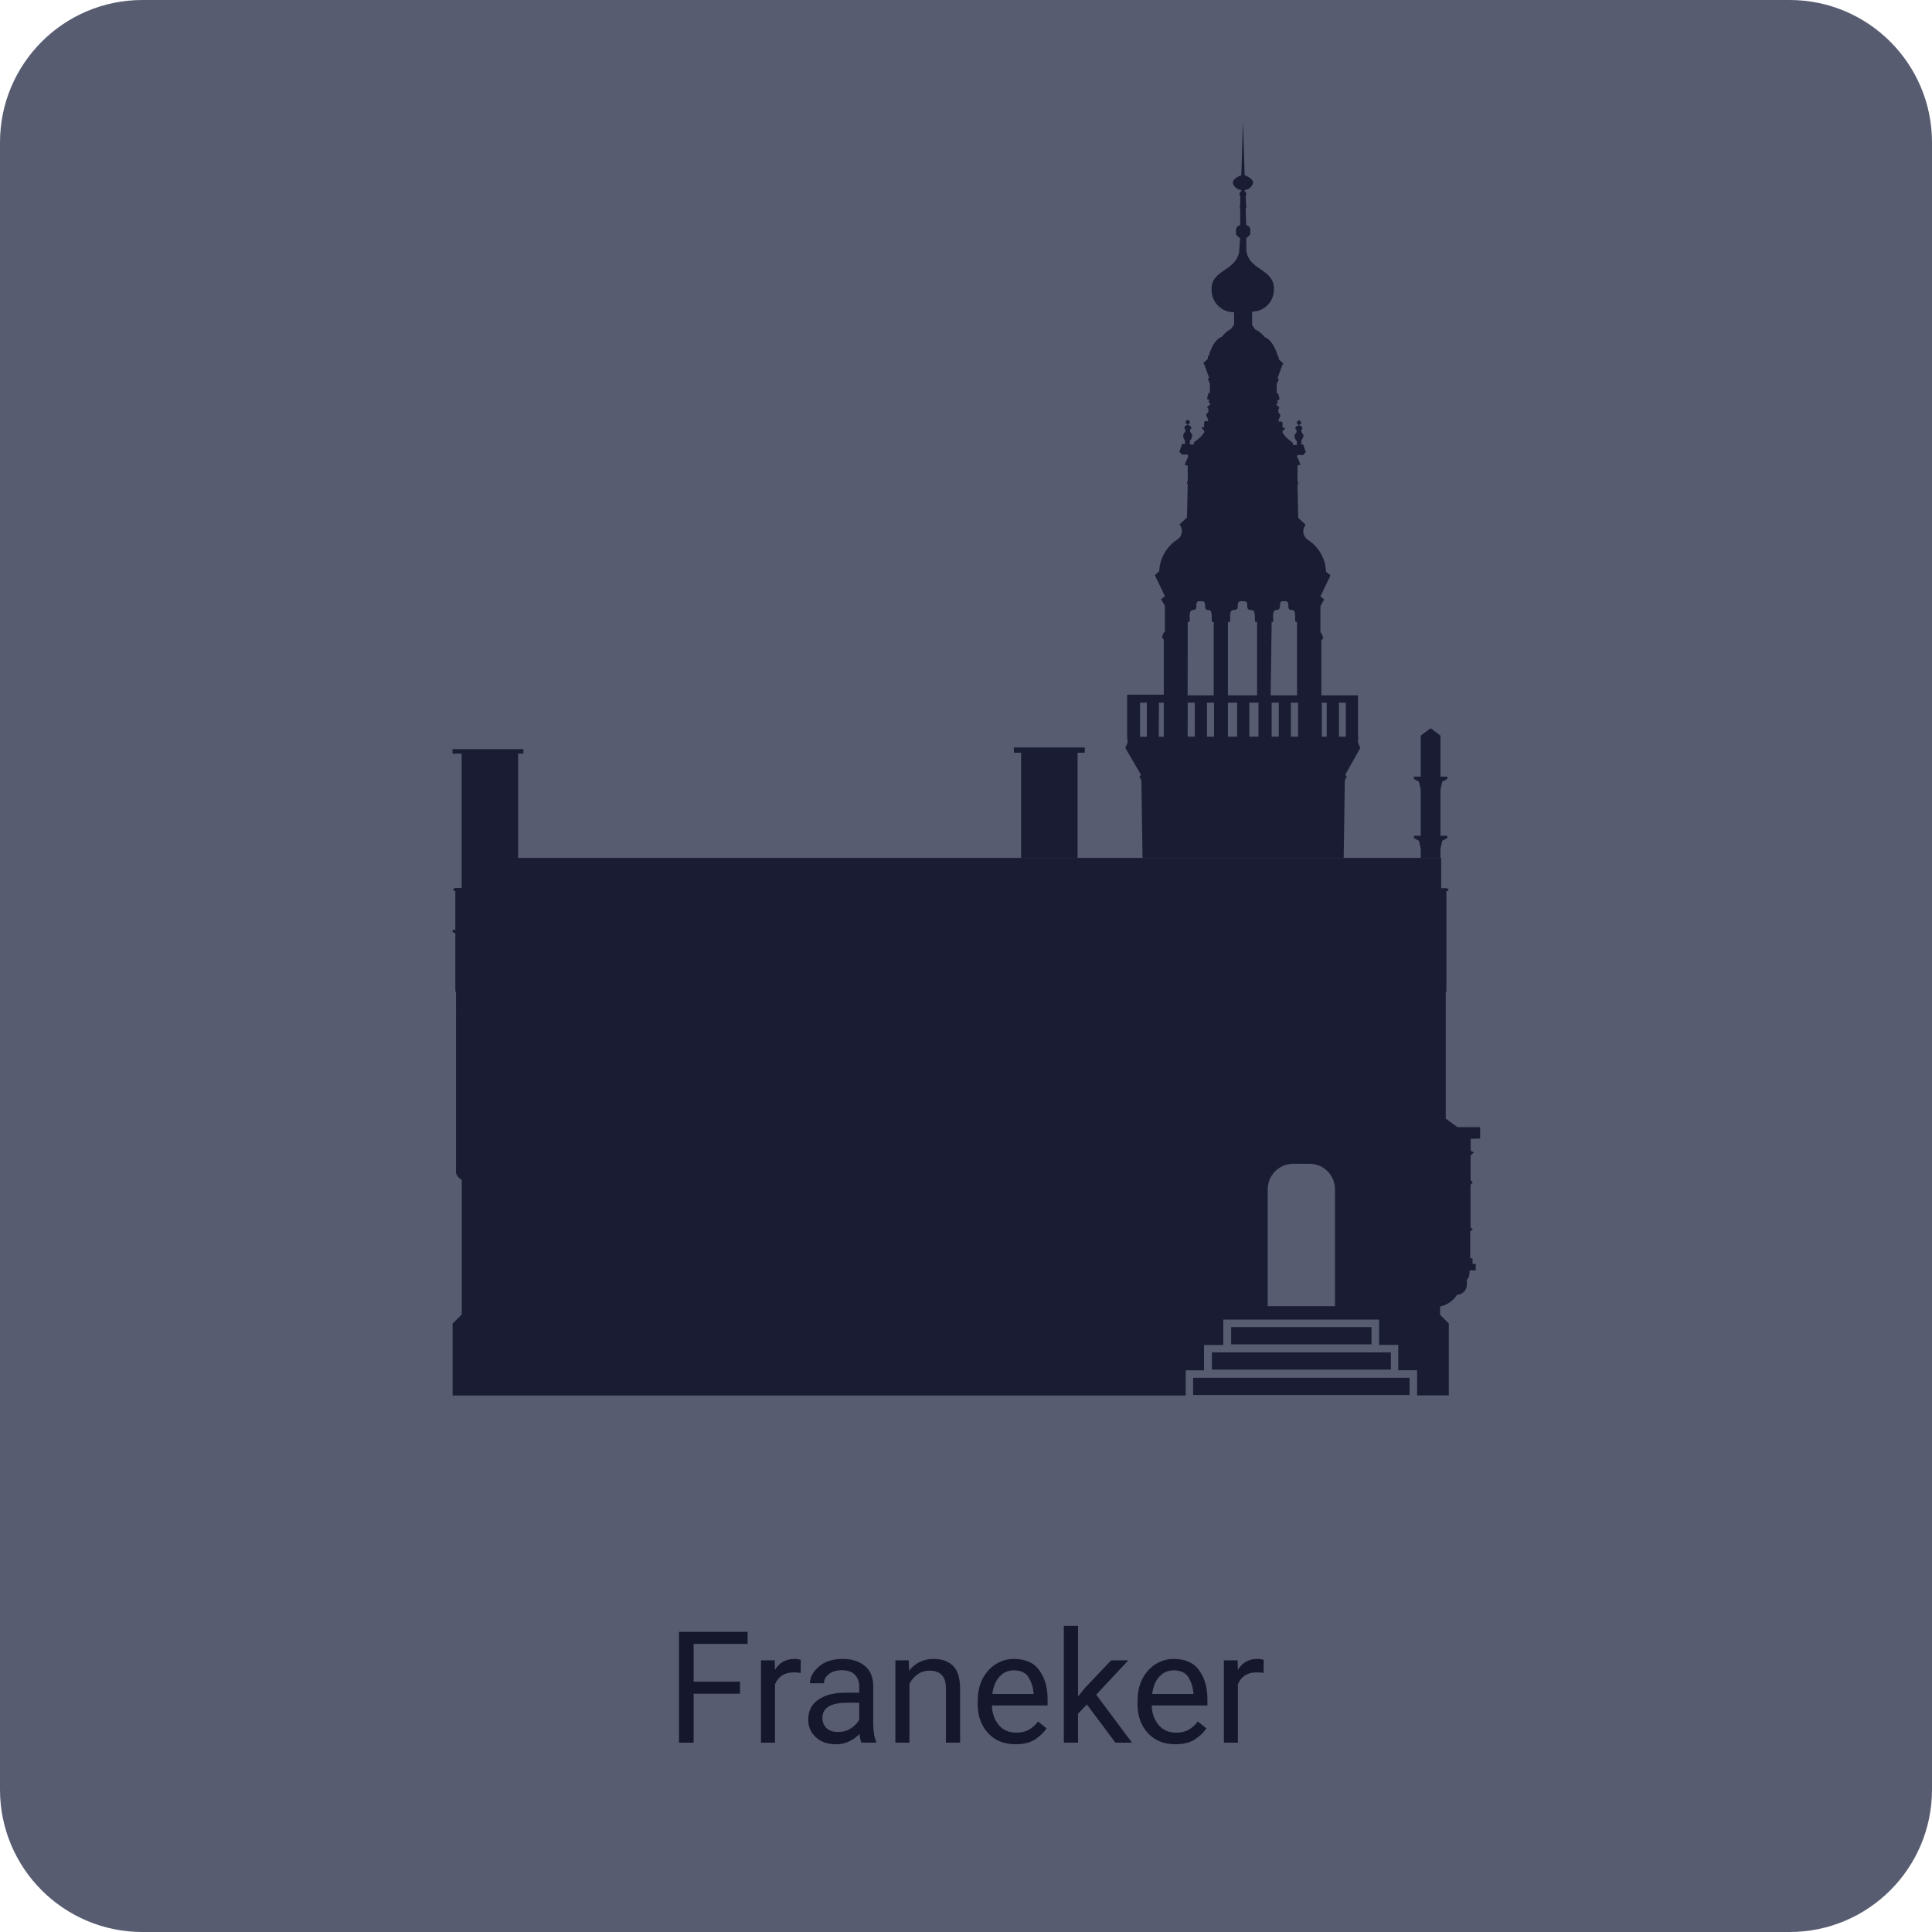
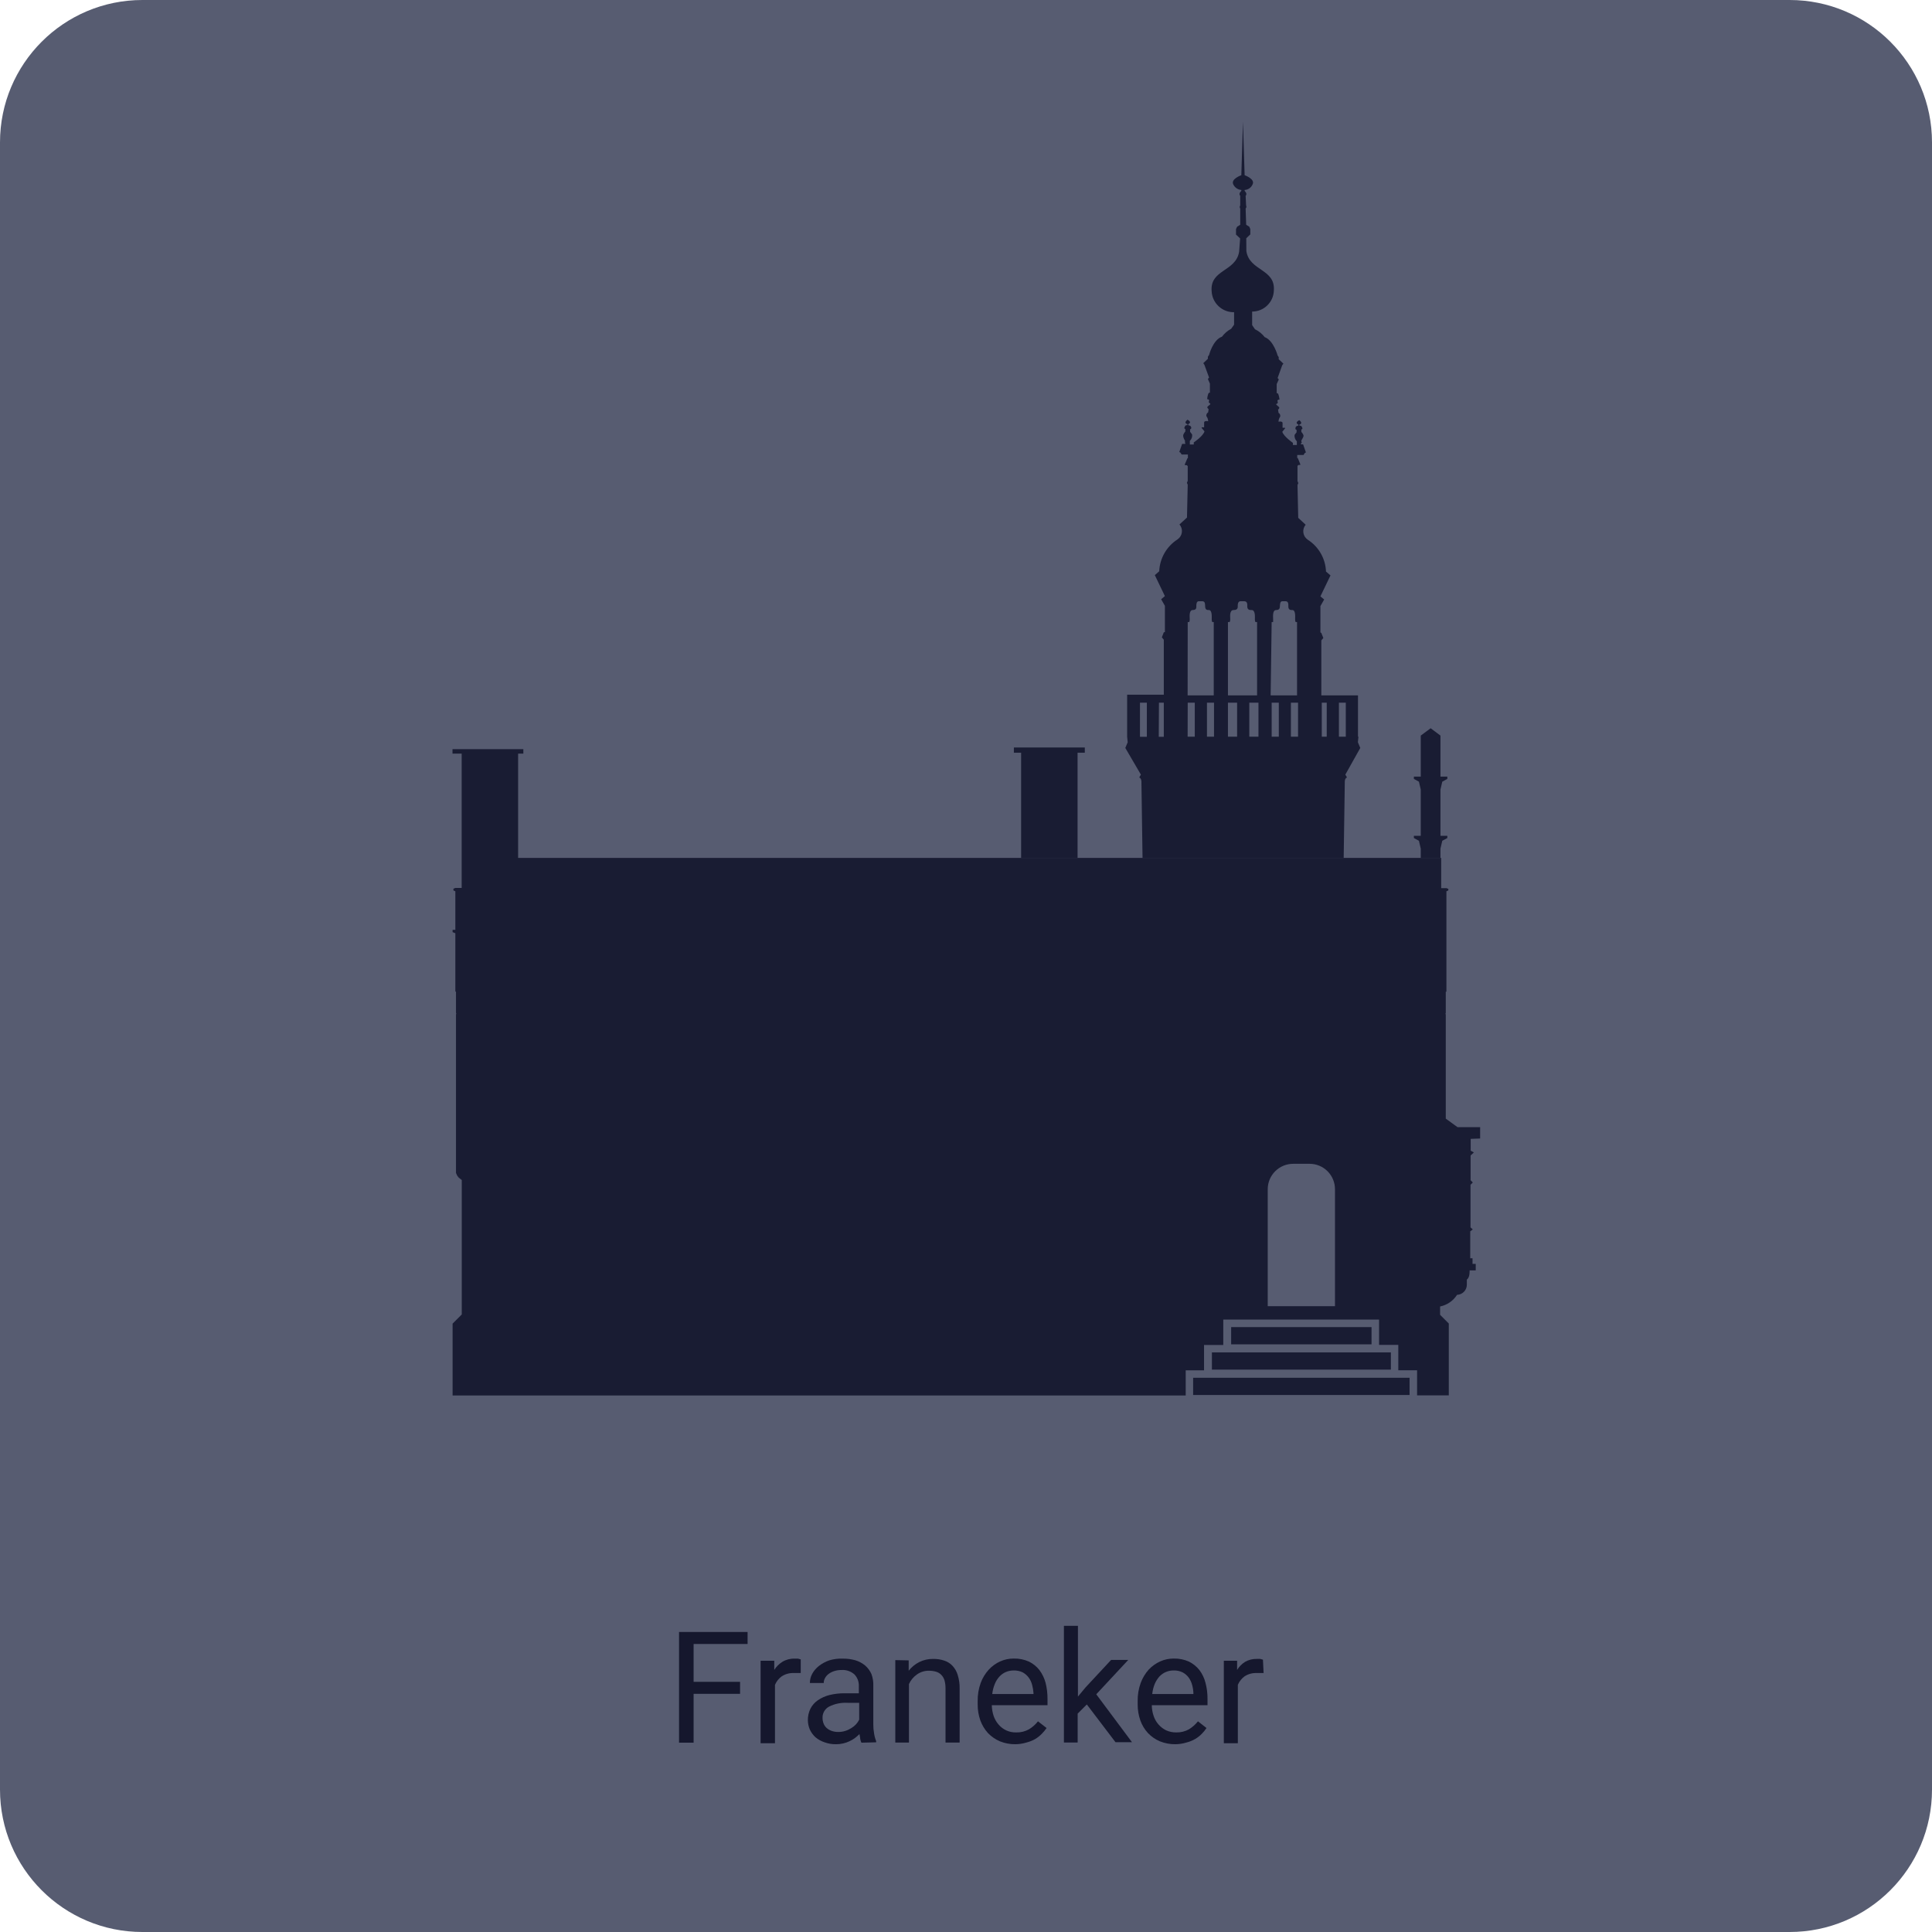
<svg xmlns="http://www.w3.org/2000/svg" id="Layer_1" data-name="Layer 1" viewBox="0 0 210.83 210.83">
  <defs>
-     <style>.cls-1{fill:#575c71;}.cls-2{font-size:17px;fill:#15172d;font-family:Roboto-Regular, Roboto;}.cls-3{letter-spacing:-0.01em;}.cls-4{letter-spacing:-0.02em;}.cls-5{letter-spacing:-0.01em;}.cls-6{fill:#191c33;}</style>
+     <style>.cls-1{fill:#575c71;}.cls-2{fill:#15172d;}.cls-3{fill:#191c33;}</style>
  </defs>
  <rect class="cls-1" width="210.83" height="210.83" rx="15.54" ry="15.54" />
-   <text class="cls-2" transform="translate(72.69 190.17)">
-     <tspan class="cls-3">F</tspan>
-     <tspan class="cls-4" x="9.18" y="0">r</tspan>
-     <tspan x="14.6" y="0">ane</tspan>
-     <tspan class="cls-5" x="42.23" y="0">k</tspan>
-     <tspan x="50.68" y="0">er</tspan>
-   </text>
-   <polygon class="cls-6" points="111.43 93.62 117.59 93.62 117.59 82.14 118.38 82.14 118.38 81.57 110.64 81.57 110.64 82.14 111.43 82.14 111.43 93.62" />
-   <path class="cls-6" d="M161.52,124.24V123h-2.47l-1.28-.93V112h0v-1.29s-.06-.11,0-.17v-2.32h.07v-1.14h0V97.26l.21-.09V97l-.21-.08h-.57V93.62H56.54V82.24h.57v-.49H49.38v.49h1V93.62h0V96.9h-.69l-.21.08v.19l.21.09v4.21h-.3v.25h0l.3.12v5.23h0v1.14h.07v2.32c.06.06,0,.17,0,.17v.16h0v4.94h0V128l.13.29.17.22.33.26v14.67l-1,1v7.84h80v-2.74h2v-2.77h2.1V144h17v2.76h2.1v2.77h2.05v2.74h3.46v-7.84l-.95-.95v-.91A2.87,2.87,0,0,0,159,141.3a1.11,1.11,0,0,0,1.07-1.12v-.55c.35-.21.3-1,.3-1h.67v-.71h-.35v-.61h-.25v-2.94l.28-.21-.25-.22v-4.65l.25-.25-.24-.25v-2.7l.36-.33-.35-.19v-1.29Zm-15.84,18.3h-7.34V129.78a2.78,2.78,0,0,1,2.78-2.78h1.78a2.77,2.77,0,0,1,2.78,2.78Z" />
-   <polygon class="cls-6" points="155.04 92.61 155.04 93.62 157.19 93.62 157.19 92.61 157.39 91.75 157.94 91.45 157.94 91.21 157.19 91.21 157.19 86.16 157.39 85.3 157.94 85 157.94 84.75 157.19 84.75 157.19 82.1 157.19 80.27 156.12 79.47 155.04 80.27 155.04 82.1 155.04 84.75 154.29 84.75 154.29 85 154.84 85.3 155.04 86.16 155.04 91.21 154.29 91.21 154.29 91.45 154.84 91.75 155.04 92.61" />
-   <path class="cls-6" d="M124.5,84.53l-.18.31c.28.1.24.58.24.58l.12,8.2h21.95l.12-8.2s-.05-.48.24-.58l-.18-.31,1.63-2.91-.26-.62.06-.61h-4V76.68h.54v3.71h1.33V76.68h.75v3.71h1.33V76.68h0v-.8h-4v-6l.22-.26-.22-.55-.1-.06,0-2.87.41-.72-.41-.34,1.1-2.29-.49-.42a4.32,4.32,0,0,0-2-3.48,1.11,1.11,0,0,1-.22-1.63l-.81-.75-.08-3.59.09-.2-.09-.22V50.84l.1-.1h.2v-.1l-.27-.66h-.06v-.33h.69l.13-.21.13-.07-.31-.88h-.23l0-.13s.15,0,.05-.16.32-.5.21-.74a1.19,1.19,0,0,0-.22-.33v-.27s.21,0,.06-.26c0,0,0-.15-.28-.16v-.11s.47-.09,0-.48c0,0-.58.26-.1.48v.12s-.23,0-.3.17,0,.3.1.27v.28s-.2.25-.22.29a.84.84,0,0,0,.25.7v.4l-.43,0v-.23s-1-.69-1.16-1.21l.3-.37,0-.07-.27,0v-.53s0-.22-.44-.13a.92.92,0,0,1,.18-.55.38.38,0,0,0-.18-.42l-.05-.35s.25-.18.06-.32l-.25-.21v-.1s.25,0,.12-.32c0,0,0-.16.23-.14,0,0-.06-.58-.21-.7l-.1,0,0-1,.23-.5-.13-.16.5-1.39.13-.18-.51-.48,0-.23-.12-.18s-.44-1.65-1.41-2a2.92,2.92,0,0,0-1.06-.86l-.31-.45V34a2.37,2.37,0,0,0,2.37-2.3c.17-2.38-2.65-2.1-3-4.29L136,26l.44-.42V25l-.11-.26-.34-.21-.06-1.77a.3.3,0,0,0,.05-.34l-.05-1.06s.24-.19-.11-.53v-.1a1,1,0,0,0,.87-.61c.3-.59-.87-1-.87-1l-.18-5.85-.18,5.85s-1.17.4-.88,1a1.07,1.07,0,0,0,.88.61v.1c-.36.34-.12.53-.12.53l0,1.06a.29.29,0,0,0,0,.34l0,1.77-.34.21-.12.26v.6l.45.42-.11,1.46c-.38,2.19-3.19,1.91-3,4.29a2.41,2.41,0,0,0,2.45,2.3v1.36l-.32.45a3,3,0,0,0-1,.86c-1,.35-1.41,2-1.41,2l-.13.18,0,.23-.5.48.12.18.51,1.39-.13.16.22.5,0,1-.1,0c-.15.12-.2.7-.2.7.21,0,.22.14.22.14-.13.3.12.32.12.32v.1l-.25.21c-.19.14.07.32.07.32l-.05.35a.38.38,0,0,0-.19.42.89.89,0,0,1,.19.55c-.45-.09-.44.13-.44.13v.53l-.27,0,0,.07.31.37c-.14.52-1.17,1.21-1.17,1.21v.23l-.43,0v-.4a.8.8,0,0,0,.25-.7,2.71,2.71,0,0,0-.22-.29v-.28c.11,0,.17-.13.1-.27s-.3-.17-.3-.17v-.12c.48-.22-.09-.48-.09-.48-.48.39,0,.48,0,.48v.11c-.28,0-.28.16-.28.16-.16.25.05.26.05.26v.27a1.37,1.37,0,0,0-.21.33c-.12.24.2.74.2.74a.09.09,0,0,0,0,.16l0,.13H129l-.31.88.12.07.14.21h.68V50h-.05l-.28.66v.1h.2l.11.1v1.61l-.09.22.09.2-.08,3.59-.82.75a1.1,1.1,0,0,1-.21,1.63,4.35,4.35,0,0,0-2,3.48l-.48.42,1.1,2.29-.41.34.41.72,0,2.87L127,69l-.21.55.21.26v6h-4v.66h0V80.4h0l.06.6-.26.62Zm14.27-16.65h.16s0-.06,0-.31-.09-1,.33-1,.4-.29.41-.44,0-.55.3-.52h.16s0,0,0,0h0s0,0,0,0h.16c.33,0,.3.36.3.52s0,.47.41.44.33.76.33,1,.06.31.06.31h.15v8h-2.88Zm0,8.8h.78v3.71h1.32V76.68h.78v3.71h-2.88ZM134,67.88h.18s.07-.06.07-.31-.11-1,.37-1,.45-.29.45-.44,0-.55.34-.52h.18s0,0,0,0h0s0,0,0,0h.18c.37,0,.34.36.34.52s0,.47.45.44.38.76.38,1,.06.31.06.31h.18v8H134Zm0,8.8h1v3.71h1.33V76.68h1v3.71H134Zm-4.39-8.8h.16s.06-.06.06-.31-.1-1,.33-1,.39-.29.39-.44,0-.55.3-.52H131s0,0,0,0h.05s0,0,0,0h.16c.32,0,.29.36.3.52s0,.47.39.44.33.76.33,1,.06.31.06.31h.16v8H129.6Zm0,8.8h.77v3.71h1.33V76.68h.77v3.71H129.6Zm-3.14,0H127V80.4h-.55Zm-2.07,0h.75V80.4h-.75Z" />
-   <rect class="cls-6" x="134.35" y="144.82" width="15.32" height="1.88" />
-   <rect class="cls-6" x="132.25" y="147.58" width="19.53" height="1.88" />
-   <rect class="cls-6" x="130.2" y="150.35" width="23.62" height="1.88" />
+   <path class="cls-2" d="M80.76,184.84H75.69v5.33H74.1V178.09h7.48v1.31H75.69v4.13h5.07Z" />
+   <path class="cls-2" d="M87.38,182.57a2.76,2.76,0,0,0-.37,0l-.39,0a2.27,2.27,0,0,0-1.3.35,2.19,2.19,0,0,0-.75.94v6.37H83v-9h1.49l0,1a2.84,2.84,0,0,1,.88-.88A2.42,2.42,0,0,1,86.7,181l.38,0,.3.08Z" />
+   <path class="cls-2" d="M94,190.17a1.8,1.8,0,0,1-.13-.41c0-.17-.06-.35-.08-.53a5.19,5.19,0,0,1-.49.43,3.82,3.82,0,0,1-.59.35,3.5,3.5,0,0,1-.69.24,3.35,3.35,0,0,1-.79.09,3.52,3.52,0,0,1-1.25-.21,3,3,0,0,1-1-.56,2.67,2.67,0,0,1-.61-.84,2.63,2.63,0,0,1-.21-1,2.73,2.73,0,0,1,.28-1.27,2.47,2.47,0,0,1,.81-.92,3.9,3.9,0,0,1,1.27-.57,6.66,6.66,0,0,1,1.67-.19h1.53V184a1.74,1.74,0,0,0-.48-1.28,1.92,1.92,0,0,0-1.42-.48,2.47,2.47,0,0,0-.79.12,2.06,2.06,0,0,0-.61.31,1.38,1.38,0,0,0-.39.45,1.09,1.09,0,0,0-.14.54H88.38a2.07,2.07,0,0,1,.25-1,2.75,2.75,0,0,1,.72-.85,3.94,3.94,0,0,1,1.13-.62A4.53,4.53,0,0,1,92,181a4.79,4.79,0,0,1,1.35.18,3.09,3.09,0,0,1,1.06.57,2.64,2.64,0,0,1,.69.94A3.38,3.38,0,0,1,95.3,184v4.18a5.3,5.3,0,0,0,.08.95,3.65,3.65,0,0,0,.23.87v.13ZM91.45,189a2.45,2.45,0,0,0,.78-.11,2.75,2.75,0,0,0,.67-.31,2.39,2.39,0,0,0,.52-.42,2.21,2.21,0,0,0,.34-.5v-1.84H92.48a4,4,0,0,0-2,.41,1.34,1.34,0,0,0-.72,1.24,1.68,1.68,0,0,0,.11.6,1.25,1.25,0,0,0,.33.49,1.61,1.61,0,0,0,.54.32A2.09,2.09,0,0,0,91.45,189Z" />
+   <path class="cls-2" d="M99.16,181.19l0,1.13a3.44,3.44,0,0,1,1.16-.95,3.31,3.31,0,0,1,1.53-.34,3.65,3.65,0,0,1,1.18.18,2.11,2.11,0,0,1,.91.57,2.54,2.54,0,0,1,.57,1,4.68,4.68,0,0,1,.21,1.5v5.88h-1.54v-5.9a3.28,3.28,0,0,0-.11-.89,1.47,1.47,0,0,0-.35-.6,1.28,1.28,0,0,0-.56-.34,2.67,2.67,0,0,0-.78-.11,2.19,2.19,0,0,0-1.31.4,2.59,2.59,0,0,0-.88,1.05v6.39H97.7v-9Z" />
+   <path class="cls-2" d="M110.81,190.34a4.4,4.4,0,0,1-1.7-.32,4,4,0,0,1-1.3-.9,4.17,4.17,0,0,1-.83-1.38,5.12,5.12,0,0,1-.29-1.74v-.35a5.48,5.48,0,0,1,.33-2,4.36,4.36,0,0,1,.88-1.45,3.8,3.8,0,0,1,1.25-.9,3.56,3.56,0,0,1,1.47-.31,3.87,3.87,0,0,1,1.66.33,3.28,3.28,0,0,1,1.15.93,4.08,4.08,0,0,1,.67,1.39,7,7,0,0,1,.21,1.76v.68h-6.08a4,4,0,0,0,.2,1.17,2.82,2.82,0,0,0,.53.93,2.43,2.43,0,0,0,1.93.87,2.69,2.69,0,0,0,1.38-.33,3.61,3.61,0,0,0,1-.88l.94.73a4.38,4.38,0,0,1-.53.64,3.66,3.66,0,0,1-.71.56,3.7,3.7,0,0,1-.95.38A4.38,4.38,0,0,1,110.81,190.34Zm-.19-8.05a2.2,2.2,0,0,0-.86.17,2.07,2.07,0,0,0-.69.49,2.54,2.54,0,0,0-.51.81,3.94,3.94,0,0,0-.28,1.1h4.5v-.11a4.48,4.48,0,0,0-.15-.89,2.3,2.3,0,0,0-.37-.79,2.11,2.11,0,0,0-.65-.57A2.13,2.13,0,0,0,110.62,182.29Z" />
+   <path class="cls-2" d="M118.6,186l-1,1v3.15H116.1V177.42h1.53v7.72l.83-1,2.79-3h1.87l-3.49,3.75,3.9,5.23h-1.8Z" />
+   <path class="cls-2" d="M128.27,190.34a4.4,4.4,0,0,1-1.7-.32,3.88,3.88,0,0,1-1.3-.9,4,4,0,0,1-.83-1.38,5.12,5.12,0,0,1-.29-1.74v-.35a5.48,5.48,0,0,1,.33-2,4.52,4.52,0,0,1,.87-1.45,3.94,3.94,0,0,1,1.26-.9,3.56,3.56,0,0,1,1.47-.31,3.87,3.87,0,0,1,1.66.33,3.37,3.37,0,0,1,1.15.93,3.89,3.89,0,0,1,.66,1.39,6.53,6.53,0,0,1,.22,1.76v.68h-6.08a3.68,3.68,0,0,0,.2,1.17,2.66,2.66,0,0,0,.53.93,2.6,2.6,0,0,0,.83.64,2.57,2.57,0,0,0,1.1.23,2.71,2.71,0,0,0,1.38-.33,3.92,3.92,0,0,0,1-.88l.93.73a3.75,3.75,0,0,1-.52.64,3.45,3.45,0,0,1-.72.56,3.62,3.62,0,0,1-.94.38A4.38,4.38,0,0,1,128.27,190.34Zm-.19-8.05a2.1,2.1,0,0,0-1.56.66,3,3,0,0,0-.51.81,3.94,3.94,0,0,0-.27,1.1h4.49v-.11a3.84,3.84,0,0,0-.14-.89,2.5,2.5,0,0,0-.37-.79,2,2,0,0,0-.66-.57A2.06,2.06,0,0,0,128.08,182.29Z" />
+   <path class="cls-2" d="M137.89,182.57a2.76,2.76,0,0,0-.37,0l-.39,0a2.27,2.27,0,0,0-1.3.35,2.19,2.19,0,0,0-.75.94v6.37h-1.53v-9H135l0,1a2.71,2.71,0,0,1,.87-.88,2.42,2.42,0,0,1,1.27-.32l.38,0,.3.08Z" />
+   <polygon class="cls-3" points="111.43 93.62 117.59 93.62 117.59 82.14 118.38 82.14 118.38 81.57 110.64 81.57 110.64 82.14 111.43 82.14 111.43 93.62" />
+   <path class="cls-3" d="M161.52,124.24V123h-2.47l-1.28-.93V112h0v-1.29s-.06-.11,0-.17v-2.32h.07v-1.14h0V97.26l.21-.09V97l-.21-.08h-.57V93.62H56.54V82.24h.57v-.49H49.38v.49h1V93.62h0V96.9h-.69l-.21.08v.19l.21.09v4.21h-.3v.25h0l.3.12v5.23h0v1.14h.07v2.32c.06.06,0,.17,0,.17v.16h0v4.94h0V128l.13.29.17.22.33.26v14.67l-1,1v7.84h80v-2.74h2v-2.77h2.1V144h17v2.76h2.1v2.77h2.05v2.74h3.46v-7.84l-.95-.95v-.91A2.87,2.87,0,0,0,159,141.3a1.11,1.11,0,0,0,1.07-1.12v-.55c.35-.21.3-1,.3-1h.67v-.71h-.35v-.61h-.25v-2.94l.28-.21-.25-.22v-4.65l.25-.25-.24-.25v-2.7l.36-.33-.35-.19v-1.29Zm-15.84,18.3h-7.34V129.78a2.78,2.78,0,0,1,2.78-2.78h1.78a2.77,2.77,0,0,1,2.78,2.78Z" />
+   <polygon class="cls-3" points="155.04 92.61 155.04 93.62 157.19 93.62 157.19 92.61 157.39 91.75 157.94 91.45 157.94 91.21 157.19 91.21 157.19 86.16 157.39 85.3 157.94 85 157.94 84.75 157.19 84.75 157.19 82.1 157.19 80.27 156.12 79.47 155.04 80.27 155.04 82.1 155.04 84.75 154.29 84.75 154.29 85 154.84 85.3 155.04 86.16 155.04 91.21 154.29 91.21 154.29 91.45 154.84 91.75 155.04 92.61" />
+   <path class="cls-3" d="M124.5,84.53l-.18.31c.28.1.24.58.24.58l.12,8.2h21.95l.12-8.2s-.05-.48.24-.58l-.18-.31,1.63-2.91-.26-.62.06-.61h-4V76.68h.54v3.71h1.33V76.68h.75v3.71h1.33V76.68h0v-.8h-4v-6l.22-.26-.22-.55-.1-.06,0-2.87.41-.72-.41-.34,1.1-2.29-.49-.42a4.32,4.32,0,0,0-2-3.48,1.11,1.11,0,0,1-.22-1.63l-.81-.75-.08-3.59.09-.2-.09-.22V50.84l.1-.1h.2v-.1l-.27-.66h-.06v-.33h.69l.13-.21.13-.07-.31-.88h-.23l0-.13s.15,0,.05-.16.32-.5.21-.74a1.19,1.19,0,0,0-.22-.33v-.27s.21,0,.06-.26c0,0,0-.15-.28-.16v-.11s.47-.09,0-.48c0,0-.58.26-.1.48v.12s-.23,0-.3.17,0,.3.1.27v.28s-.2.25-.22.29a.84.84,0,0,0,.25.7v.4l-.43,0v-.23s-1-.69-1.16-1.21l.3-.37,0-.07-.27,0v-.53s0-.22-.44-.13a.92.92,0,0,1,.18-.55.38.38,0,0,0-.18-.42l-.05-.35s.25-.18.06-.32l-.25-.21v-.1s.25,0,.12-.32c0,0,0-.16.23-.14,0,0-.06-.58-.21-.7l-.1,0,0-1,.23-.5-.13-.16.5-1.39.13-.18-.51-.48,0-.23-.12-.18s-.44-1.65-1.41-2a2.92,2.92,0,0,0-1.06-.86l-.31-.45V34a2.37,2.37,0,0,0,2.37-2.3c.17-2.38-2.65-2.1-3-4.29L136,26l.44-.42V25l-.11-.26-.34-.21-.06-1.77a.3.3,0,0,0,.05-.34l-.05-1.06s.24-.19-.11-.53v-.1a1,1,0,0,0,.87-.61c.3-.59-.87-1-.87-1l-.18-5.85-.18,5.85s-1.17.4-.88,1a1.07,1.07,0,0,0,.88.61v.1c-.36.34-.12.53-.12.53l0,1.06a.29.29,0,0,0,0,.34l0,1.77-.34.21-.12.26v.6l.45.42-.11,1.46c-.38,2.19-3.19,1.91-3,4.29a2.41,2.41,0,0,0,2.45,2.3v1.36l-.32.45a3,3,0,0,0-1,.86c-1,.35-1.41,2-1.41,2l-.13.18,0,.23-.5.48.12.18.51,1.39-.13.16.22.5,0,1-.1,0c-.15.12-.2.7-.2.7.21,0,.22.14.22.14-.13.3.12.32.12.32v.1l-.25.21c-.19.14.07.32.07.32l-.05.35a.38.38,0,0,0-.19.42.89.89,0,0,1,.19.55c-.45-.09-.44.13-.44.13v.53l-.27,0,0,.07.31.37c-.14.52-1.17,1.21-1.17,1.21v.23l-.43,0v-.4a.8.8,0,0,0,.25-.7,2.71,2.71,0,0,0-.22-.29v-.28c.11,0,.17-.13.1-.27s-.3-.17-.3-.17v-.12c.48-.22-.09-.48-.09-.48-.48.39,0,.48,0,.48v.11c-.28,0-.28.16-.28.16-.16.25.05.26.05.26v.27a1.37,1.37,0,0,0-.21.33c-.12.24.2.74.2.74a.09.09,0,0,0,0,.16l0,.13H129l-.31.88.12.07.14.21h.68V50h-.05l-.28.66v.1h.2l.11.1v1.61l-.09.22.09.2-.08,3.59-.82.75a1.1,1.1,0,0,1-.21,1.63,4.35,4.35,0,0,0-2,3.48l-.48.42,1.1,2.29-.41.34.41.72,0,2.87L127,69l-.21.55.21.26v6h-4v.66h0V80.4h0l.06.6-.26.62Zm14.27-16.65h.16s0-.06,0-.31-.09-1,.33-1,.4-.29.41-.44,0-.55.3-.52h.16s0,0,0,0h0s0,0,0,0h.16c.33,0,.3.36.3.52s0,.47.41.44.33.76.33,1,.06.31.06.31h.15v8h-2.88Zm0,8.8h.78v3.71h1.32V76.68h.78v3.71h-2.88ZM134,67.88h.18s.07-.06.07-.31-.11-1,.37-1,.45-.29.45-.44,0-.55.34-.52h.18s0,0,0,0h0s0,0,0,0h.18c.37,0,.34.36.34.52s0,.47.45.44.38.76.38,1,.06.31.06.31h.18v8H134Zm0,8.8h1v3.71h1.33V76.68h1v3.71H134Zm-4.39-8.8h.16s.06-.06.06-.31-.1-1,.33-1,.39-.29.39-.44,0-.55.3-.52H131s0,0,0,0h.05s0,0,0,0h.16c.32,0,.29.36.3.52s0,.47.39.44.33.76.33,1,.06.31.06.31h.16v8H129.6Zm0,8.8h.77v3.71h1.33V76.68h.77v3.71H129.6Zm-3.14,0H127V80.4h-.55Zm-2.07,0h.75V80.4h-.75Z" />
+   <rect class="cls-3" x="134.35" y="144.82" width="15.32" height="1.88" />
+   <rect class="cls-3" x="132.25" y="147.58" width="19.53" height="1.88" />
+   <rect class="cls-3" x="130.2" y="150.35" width="23.62" height="1.88" />
</svg>
